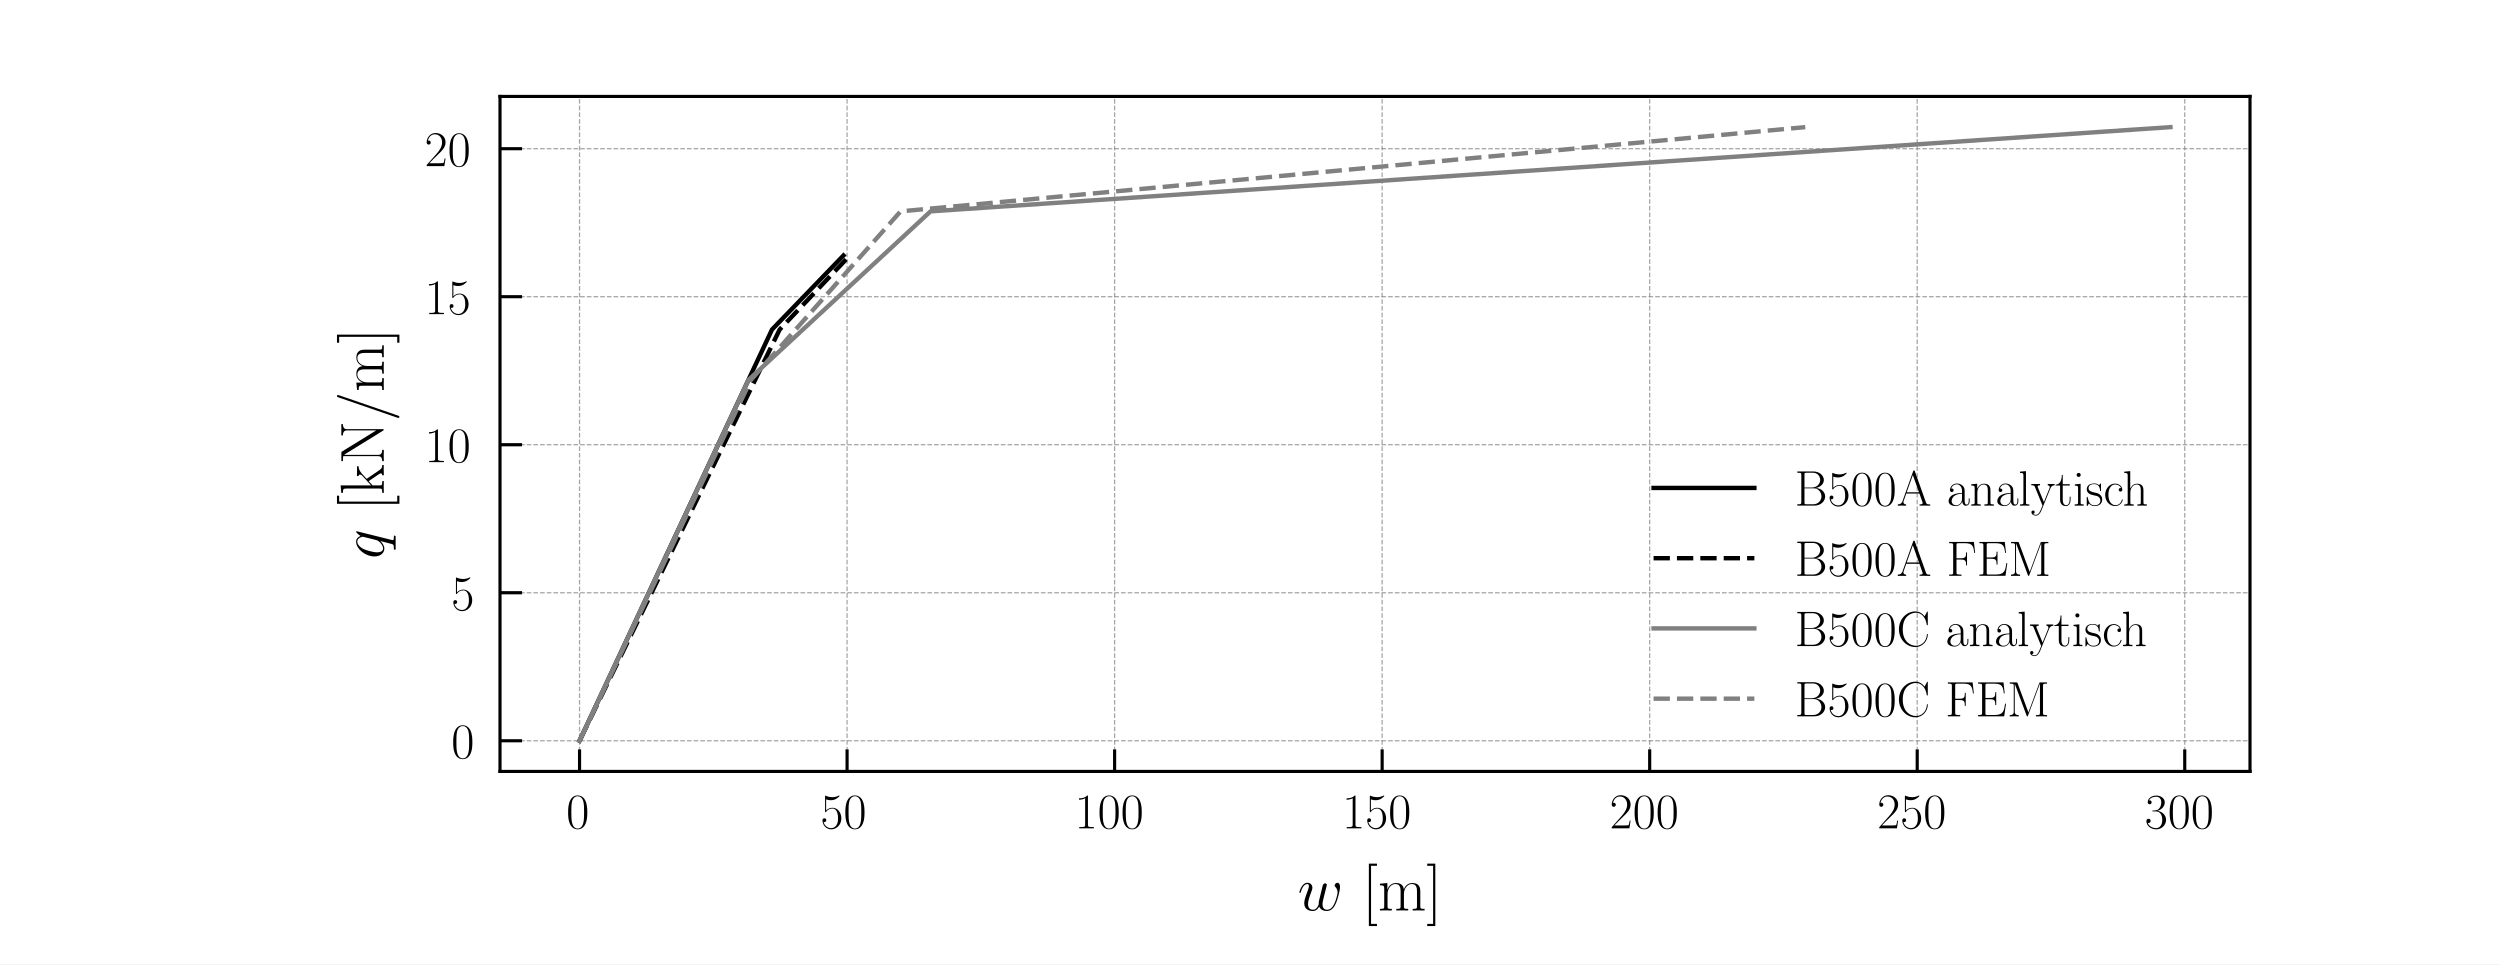
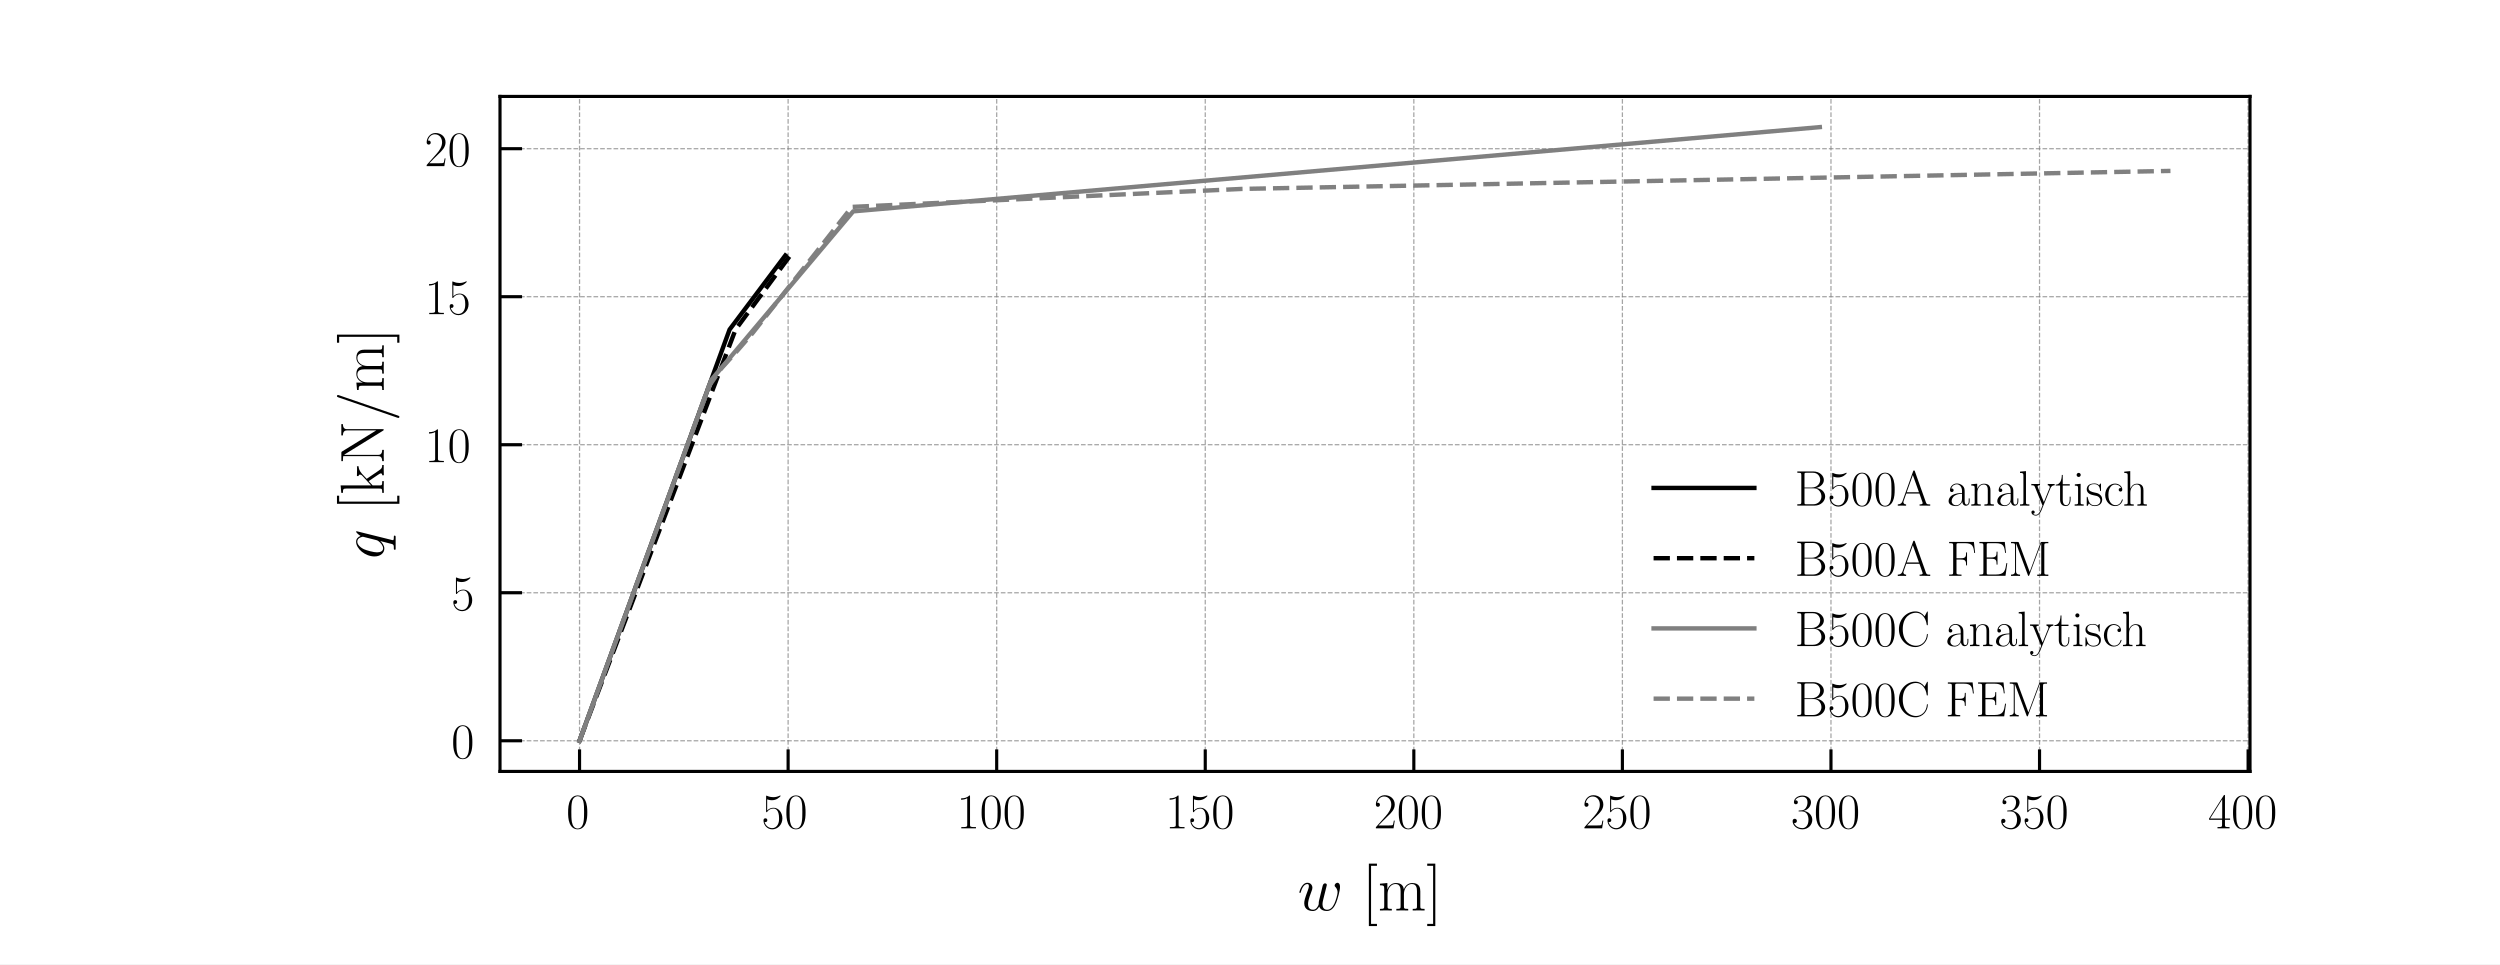
<svg xmlns="http://www.w3.org/2000/svg" xmlns:xlink="http://www.w3.org/1999/xlink" width="396.85pt" height="153.071pt" viewBox="0 0 396.85 153.071" version="1.1">
  <defs>
    <style type="text/css">*{stroke-linejoin: round; stroke-linecap: butt}</style>
  </defs>
  <g id="figure_1">
    <g id="patch_1">
      <path d="M 0 153.071  L 396.85 153.071  L 396.85 0  L 0 0  z " style="fill: #ffffff" />
    </g>
    <g id="axes_1">
      <g id="patch_2">
        <path d="M 79.37 122.457  L 357.165 122.457  L 357.165 15.307  L 79.37 15.307  z " style="fill: #ffffff" />
      </g>
      <g id="matplotlib.axis_1">
        <g id="xtick_1">
          <g id="line2d_1">
-             <path d="M 91.997 122.457  L 91.997 15.307  " clip-path="url(#pe59d3bf522)" style="fill: none; stroke-dasharray: 0.74,0.32; stroke-dashoffset: 0; stroke: #808080; stroke-opacity: 0.7; stroke-width: 0.2" />
+             <path d="M 91.997 122.457  L 91.997 15.307  " clip-path="url(#p64857d8dfa)" style="fill: none; stroke-dasharray: 0.74,0.32; stroke-dashoffset: 0; stroke: #808080; stroke-opacity: 0.7; stroke-width: 0.2" />
          </g>
          <g id="line2d_2">
            <defs>
-               <path id="m95ce562f2d" d="M 0 0  L 0 -3.5  " style="stroke: #000000; stroke-width: 0.5" />
-             </defs>
-             <g>
-               <use xlink:href="#m95ce562f2d" x="91.997" y="122.457" style="stroke: #000000; stroke-width: 0.5" />
+               <path id="mc73bf9d715" d="M 0 0  L 0 -3.5  " style="stroke: #000000; stroke-width: 0.5" />
+             </defs>
+             <g>
+               <use xlink:href="#mc73bf9d715" x="91.997" y="122.457" style="stroke: #000000; stroke-width: 0.5" />
            </g>
          </g>
          <g id="text_1">
            <g transform="translate(89.88004 131.4915) scale(0.08 -0.08)">
              <defs>
                <path id="CMR17-30" d="M 2688 2025  C 2688 2416 2682 3080 2413 3591  C 2176 4039 1798 4198 1466 4198  C 1158 4198 768 4058 525 3597  C 269 3118 243 2524 243 2025  C 243 1661 250 1106 448 619  C 723 -39 1216 -128 1466 -128  C 1760 -128 2208 -7 2470 600  C 2662 1042 2688 1559 2688 2025  z M 1466 -26  C 1056 -26 813 325 723 812  C 653 1188 653 1738 653 2096  C 653 2588 653 2997 736 3387  C 858 3929 1216 4096 1466 4096  C 1728 4096 2067 3923 2189 3400  C 2272 3036 2278 2607 2278 2096  C 2278 1680 2278 1169 2202 792  C 2067 95 1690 -26 1466 -26  z " transform="scale(0.015625)" />
              </defs>
              <use xlink:href="#CMR17-30" transform="scale(0.996264)" />
            </g>
          </g>
        </g>
        <g id="xtick_2">
          <g id="line2d_3">
-             <path d="M 134.465 122.457  L 134.465 15.307  " clip-path="url(#pe59d3bf522)" style="fill: none; stroke-dasharray: 0.74,0.32; stroke-dashoffset: 0; stroke: #808080; stroke-opacity: 0.7; stroke-width: 0.2" />
+             <path d="M 125.106 122.457  L 125.106 15.307  " clip-path="url(#p64857d8dfa)" style="fill: none; stroke-dasharray: 0.74,0.32; stroke-dashoffset: 0; stroke: #808080; stroke-opacity: 0.7; stroke-width: 0.2" />
          </g>
          <g id="line2d_4">
            <g>
-               <use xlink:href="#m95ce562f2d" x="134.465" y="122.457" style="stroke: #000000; stroke-width: 0.5" />
+               <use xlink:href="#mc73bf9d715" x="125.106" y="122.457" style="stroke: #000000; stroke-width: 0.5" />
            </g>
          </g>
          <g id="text_2">
-             <g transform="translate(130.2312 131.4915) scale(0.08 -0.08)">
+             <g transform="translate(120.8714 131.4915) scale(0.08 -0.08)">
              <defs>
                <path id="CMR17-35" d="M 730 3692  C 794 3666 1056 3584 1325 3584  C 1920 3584 2246 3911 2432 4100  C 2432 4157 2432 4192 2394 4192  C 2387 4192 2374 4192 2323 4163  C 2099 4058 1837 3973 1517 3973  C 1325 3973 1037 3999 723 4139  C 653 4171 640 4171 634 4171  C 602 4171 595 4164 595 4037  L 595 2203  C 595 2089 595 2057 659 2057  C 691 2057 704 2070 736 2114  C 941 2401 1222 2522 1542 2522  C 1766 2522 2246 2382 2246 1289  C 2246 1085 2246 715 2054 421  C 1894 159 1645 25 1370 25  C 947 25 518 320 403 814  C 429 807 480 795 506 795  C 589 795 749 840 749 1038  C 749 1210 627 1280 506 1280  C 358 1280 262 1190 262 1011  C 262 454 704 -128 1382 -128  C 2042 -128 2669 440 2669 1264  C 2669 2030 2170 2624 1549 2624  C 1222 2624 947 2503 730 2274  L 730 3692  z " transform="scale(0.015625)" />
              </defs>
              <use xlink:href="#CMR17-35" transform="scale(0.996264)" />
              <use xlink:href="#CMR17-30" transform="translate(45.69048 0) scale(0.996264)" />
            </g>
          </g>
        </g>
        <g id="xtick_3">
          <g id="line2d_5">
-             <path d="M 176.934 122.457  L 176.934 15.307  " clip-path="url(#pe59d3bf522)" style="fill: none; stroke-dasharray: 0.74,0.32; stroke-dashoffset: 0; stroke: #808080; stroke-opacity: 0.7; stroke-width: 0.2" />
+             <path d="M 158.214 122.457  L 158.214 15.307  " clip-path="url(#p64857d8dfa)" style="fill: none; stroke-dasharray: 0.74,0.32; stroke-dashoffset: 0; stroke: #808080; stroke-opacity: 0.7; stroke-width: 0.2" />
          </g>
          <g id="line2d_6">
            <g>
-               <use xlink:href="#m95ce562f2d" x="176.934" y="122.457" style="stroke: #000000; stroke-width: 0.5" />
+               <use xlink:href="#mc73bf9d715" x="158.214" y="122.457" style="stroke: #000000; stroke-width: 0.5" />
            </g>
          </g>
          <g id="text_3">
-             <g transform="translate(170.5823 131.4915) scale(0.08 -0.08)">
+             <g transform="translate(151.8627 131.4915) scale(0.08 -0.08)">
              <defs>
                <path id="CMR17-31" d="M 1702 4058  C 1702 4192 1696 4192 1606 4192  C 1357 3916 979 3827 621 3827  C 602 3827 570 3827 563 3808  C 557 3795 557 3782 557 3648  C 755 3648 1088 3686 1344 3839  L 1344 461  C 1344 236 1331 160 781 160  L 589 160  L 589 0  C 896 0 1216 0 1523 0  C 1830 0 2150 0 2458 0  L 2458 160  L 2266 160  C 1715 160 1702 230 1702 458  L 1702 4058  z " transform="scale(0.015625)" />
              </defs>
              <use xlink:href="#CMR17-31" transform="scale(0.996264)" />
              <use xlink:href="#CMR17-30" transform="translate(45.69048 0) scale(0.996264)" />
              <use xlink:href="#CMR17-30" transform="translate(91.38095 0) scale(0.996264)" />
            </g>
          </g>
        </g>
        <g id="xtick_4">
          <g id="line2d_7">
-             <path d="M 219.402 122.457  L 219.402 15.307  " clip-path="url(#pe59d3bf522)" style="fill: none; stroke-dasharray: 0.74,0.32; stroke-dashoffset: 0; stroke: #808080; stroke-opacity: 0.7; stroke-width: 0.2" />
+             <path d="M 191.322 122.457  L 191.322 15.307  " clip-path="url(#p64857d8dfa)" style="fill: none; stroke-dasharray: 0.74,0.32; stroke-dashoffset: 0; stroke: #808080; stroke-opacity: 0.7; stroke-width: 0.2" />
          </g>
          <g id="line2d_8">
            <g>
-               <use xlink:href="#m95ce562f2d" x="219.402" y="122.457" style="stroke: #000000; stroke-width: 0.5" />
+               <use xlink:href="#mc73bf9d715" x="191.322" y="122.457" style="stroke: #000000; stroke-width: 0.5" />
            </g>
          </g>
          <g id="text_4">
-             <g transform="translate(213.0505 131.4915) scale(0.08 -0.08)">
+             <g transform="translate(184.9711 131.4915) scale(0.08 -0.08)">
              <use xlink:href="#CMR17-31" transform="scale(0.996264)" />
              <use xlink:href="#CMR17-35" transform="translate(45.69048 0) scale(0.996264)" />
              <use xlink:href="#CMR17-30" transform="translate(91.38095 0) scale(0.996264)" />
            </g>
          </g>
        </g>
        <g id="xtick_5">
          <g id="line2d_9">
-             <path d="M 261.87 122.457  L 261.87 15.307  " clip-path="url(#pe59d3bf522)" style="fill: none; stroke-dasharray: 0.74,0.32; stroke-dashoffset: 0; stroke: #808080; stroke-opacity: 0.7; stroke-width: 0.2" />
+             <path d="M 224.431 122.457  L 224.431 15.307  " clip-path="url(#p64857d8dfa)" style="fill: none; stroke-dasharray: 0.74,0.32; stroke-dashoffset: 0; stroke: #808080; stroke-opacity: 0.7; stroke-width: 0.2" />
          </g>
          <g id="line2d_10">
            <g>
-               <use xlink:href="#m95ce562f2d" x="261.87" y="122.457" style="stroke: #000000; stroke-width: 0.5" />
+               <use xlink:href="#mc73bf9d715" x="224.431" y="122.457" style="stroke: #000000; stroke-width: 0.5" />
            </g>
          </g>
          <g id="text_5">
-             <g transform="translate(255.5187 131.4915) scale(0.08 -0.08)">
+             <g transform="translate(218.0796 131.4915) scale(0.08 -0.08)">
              <defs>
                <path id="CMR17-32" d="M 2669 989  L 2554 989  C 2490 536 2438 459 2413 420  C 2381 369 1920 369 1830 369  L 602 369  C 832 619 1280 1072 1824 1597  C 2214 1967 2669 2402 2669 3035  C 2669 3790 2067 4224 1395 4224  C 691 4224 262 3604 262 3030  C 262 2780 448 2748 525 2748  C 589 2748 781 2787 781 3010  C 781 3207 614 3264 525 3264  C 486 3264 448 3258 422 3245  C 544 3790 915 4058 1306 4058  C 1862 4058 2227 3617 2227 3035  C 2227 2479 1901 2000 1536 1584  L 262 146  L 262 0  L 2515 0  L 2669 989  z " transform="scale(0.015625)" />
              </defs>
              <use xlink:href="#CMR17-32" transform="scale(0.996264)" />
              <use xlink:href="#CMR17-30" transform="translate(45.69048 0) scale(0.996264)" />
              <use xlink:href="#CMR17-30" transform="translate(91.38095 0) scale(0.996264)" />
            </g>
          </g>
        </g>
        <g id="xtick_6">
          <g id="line2d_11">
-             <path d="M 304.338 122.457  L 304.338 15.307  " clip-path="url(#pe59d3bf522)" style="fill: none; stroke-dasharray: 0.74,0.32; stroke-dashoffset: 0; stroke: #808080; stroke-opacity: 0.7; stroke-width: 0.2" />
+             <path d="M 257.539 122.457  L 257.539 15.307  " clip-path="url(#p64857d8dfa)" style="fill: none; stroke-dasharray: 0.74,0.32; stroke-dashoffset: 0; stroke: #808080; stroke-opacity: 0.7; stroke-width: 0.2" />
          </g>
          <g id="line2d_12">
            <g>
-               <use xlink:href="#m95ce562f2d" x="304.338" y="122.457" style="stroke: #000000; stroke-width: 0.5" />
+               <use xlink:href="#mc73bf9d715" x="257.539" y="122.457" style="stroke: #000000; stroke-width: 0.5" />
            </g>
          </g>
          <g id="text_6">
-             <g transform="translate(297.9869 131.4915) scale(0.08 -0.08)">
+             <g transform="translate(251.188 131.4915) scale(0.08 -0.08)">
              <use xlink:href="#CMR17-32" transform="scale(0.996264)" />
              <use xlink:href="#CMR17-35" transform="translate(45.69048 0) scale(0.996264)" />
              <use xlink:href="#CMR17-30" transform="translate(91.38095 0) scale(0.996264)" />
            </g>
          </g>
        </g>
        <g id="xtick_7">
          <g id="line2d_13">
-             <path d="M 346.806 122.457  L 346.806 15.307  " clip-path="url(#pe59d3bf522)" style="fill: none; stroke-dasharray: 0.74,0.32; stroke-dashoffset: 0; stroke: #808080; stroke-opacity: 0.7; stroke-width: 0.2" />
+             <path d="M 290.648 122.457  L 290.648 15.307  " clip-path="url(#p64857d8dfa)" style="fill: none; stroke-dasharray: 0.74,0.32; stroke-dashoffset: 0; stroke: #808080; stroke-opacity: 0.7; stroke-width: 0.2" />
          </g>
          <g id="line2d_14">
            <g>
-               <use xlink:href="#m95ce562f2d" x="346.806" y="122.457" style="stroke: #000000; stroke-width: 0.5" />
+               <use xlink:href="#mc73bf9d715" x="290.648" y="122.457" style="stroke: #000000; stroke-width: 0.5" />
            </g>
          </g>
          <g id="text_7">
-             <g transform="translate(340.4551 131.4915) scale(0.08 -0.08)">
+             <g transform="translate(284.2964 131.4915) scale(0.08 -0.08)">
              <defs>
                <path id="CMR17-33" d="M 1414 2157  C 1984 2157 2234 1662 2234 1090  C 2234 320 1824 25 1453 25  C 1114 25 563 194 390 693  C 422 680 454 680 486 680  C 640 680 755 782 755 948  C 755 1133 614 1216 486 1216  C 378 1216 211 1165 211 926  C 211 335 787 -128 1466 -128  C 2176 -128 2720 430 2720 1085  C 2720 1707 2208 2157 1600 2227  C 2086 2328 2554 2756 2554 3329  C 2554 3820 2048 4179 1472 4179  C 890 4179 378 3829 378 3329  C 378 3110 544 3072 627 3072  C 762 3072 877 3155 877 3321  C 877 3486 762 3569 627 3569  C 602 3569 570 3569 544 3557  C 730 3959 1235 4032 1459 4032  C 1683 4032 2106 3925 2106 3320  C 2106 3143 2080 2828 1862 2550  C 1670 2304 1453 2304 1242 2284  C 1210 2284 1062 2269 1037 2269  C 992 2263 966 2257 966 2208  C 966 2163 973 2157 1101 2157  L 1414 2157  z " transform="scale(0.015625)" />
              </defs>
              <use xlink:href="#CMR17-33" transform="scale(0.996264)" />
              <use xlink:href="#CMR17-30" transform="translate(45.69048 0) scale(0.996264)" />
              <use xlink:href="#CMR17-30" transform="translate(91.38095 0) scale(0.996264)" />
            </g>
          </g>
        </g>
-         <g id="text_8">
+         <g id="xtick_8">
+           <g id="line2d_15">
+             <path d="M 323.756 122.457  L 323.756 15.307  " clip-path="url(#p64857d8dfa)" style="fill: none; stroke-dasharray: 0.74,0.32; stroke-dashoffset: 0; stroke: #808080; stroke-opacity: 0.7; stroke-width: 0.2" />
+           </g>
+           <g id="line2d_16">
+             <g>
+               <use xlink:href="#mc73bf9d715" x="323.756" y="122.457" style="stroke: #000000; stroke-width: 0.5" />
+             </g>
+           </g>
+           <g id="text_8">
+             <g transform="translate(317.4049 131.4915) scale(0.08 -0.08)">
+               <use xlink:href="#CMR17-33" transform="scale(0.996264)" />
+               <use xlink:href="#CMR17-35" transform="translate(45.69048 0) scale(0.996264)" />
+               <use xlink:href="#CMR17-30" transform="translate(91.38095 0) scale(0.996264)" />
+             </g>
+           </g>
+         </g>
+         <g id="xtick_9">
+           <g id="line2d_17">
+             <path d="M 356.865 122.457  L 356.865 15.307  " clip-path="url(#p64857d8dfa)" style="fill: none; stroke-dasharray: 0.74,0.32; stroke-dashoffset: 0; stroke: #808080; stroke-opacity: 0.7; stroke-width: 0.2" />
+           </g>
+           <g id="line2d_18">
+             <g>
+               <use xlink:href="#mc73bf9d715" x="356.865" y="122.457" style="stroke: #000000; stroke-width: 0.5" />
+             </g>
+           </g>
+           <g id="text_9">
+             <g transform="translate(350.5133 131.4915) scale(0.08 -0.08)">
+               <defs>
+                 <path id="CMR17-34" d="M 2150 4122  C 2150 4256 2144 4256 2029 4256  L 128 1254  L 128 1088  L 1779 1088  L 1779 457  C 1779 224 1766 160 1318 160  L 1197 160  L 1197 0  C 1402 0 1747 0 1965 0  C 2182 0 2528 0 2733 0  L 2733 160  L 2611 160  C 2163 160 2150 224 2150 457  L 2150 1088  L 2803 1088  L 2803 1254  L 2150 1254  L 2150 4122  z M 1798 3703  L 1798 1254  L 256 1254  L 1798 3703  z " transform="scale(0.015625)" />
+               </defs>
+               <use xlink:href="#CMR17-34" transform="scale(0.996264)" />
+               <use xlink:href="#CMR17-30" transform="translate(45.69048 0) scale(0.996264)" />
+               <use xlink:href="#CMR17-30" transform="translate(91.38095 0) scale(0.996264)" />
+             </g>
+           </g>
+         </g>
+         <g id="text_10">
          <g transform="translate(205.9885 144.5132) scale(0.1 -0.1)">
            <defs>
              <path id="CMMI12-77" d="M 2202 390  C 2342 6 2739 -64 2982 -64  C 3469 -64 3757 358 3936 798  C 4083 1169 4320 2012 4320 2389  C 4320 2778 4122 2816 4064 2816  C 3910 2816 3770 2663 3770 2535  C 3770 2459 3814 2414 3846 2389  C 3904 2331 4070 2159 4070 1827  C 4070 1609 3891 1009 3757 709  C 3578 319 3341 64 3008 64  C 2650 64 2534 332 2534 626  C 2534 811 2592 1035 2618 1143  L 2886 2216  C 2918 2344 2976 2567 2976 2593  C 2976 2689 2899 2753 2803 2753  C 2618 2753 2573 2593 2534 2440  C 2470 2191 2202 1111 2176 971  C 2150 862 2150 792 2150 651  C 2150 498 1946 255 1939 243  C 1869 172 1766 64 1568 64  C 1062 64 1062 543 1062 651  C 1062 856 1107 1137 1395 1897  C 1472 2095 1504 2178 1504 2305  C 1504 2574 1312 2816 998 2816  C 410 2816 173 1890 173 1839  C 173 1814 198 1782 243 1782  C 301 1782 307 1807 333 1896  C 493 2454 742 2682 979 2682  C 1043 2682 1146 2682 1146 2478  C 1146 2446 1146 2312 1037 2031  C 736 1233 672 971 672 728  C 672 57 1222 -64 1549 -64  C 1658 -64 1946 -64 2202 390  z " transform="scale(0.015625)" />
              <path id="CMR17-5b" d="M 1504 -1600  L 1504 -1377  L 902 -1377  L 902 4544  L 1504 4544  L 1504 4767  L 678 4767  L 678 -1600  L 1504 -1600  z " transform="scale(0.015625)" />
              <path id="CMR17-6d" d="M 4326 1933  C 4326 2252 4269 2790 3507 2790  C 3072 2790 2771 2496 2656 2151  L 2650 2151  C 2573 2676 2195 2790 1837 2790  C 1331 2790 1069 2400 973 2144  L 966 2144  L 966 2790  L 211 2720  L 211 2554  C 589 2554 646 2515 646 2208  L 646 428  C 646 184 621 153 211 153  L 211 -13  C 365 0 646 0 813 0  C 979 0 1267 0 1421 -13  L 1421 153  C 1011 153 986 178 986 428  L 986 1658  C 986 2247 1344 2688 1792 2688  C 2266 2688 2317 2266 2317 1958  L 2317 428  C 2317 184 2291 153 1882 153  L 1882 -13  C 2035 0 2317 0 2483 0  C 2650 0 2938 0 3091 -13  L 3091 153  C 2682 153 2656 178 2656 428  L 2656 1658  C 2656 2247 3014 2688 3462 2688  C 3936 2688 3987 2266 3987 1958  L 3987 428  C 3987 184 3962 153 3552 153  L 3552 -13  C 3706 0 3987 0 4154 0  C 4320 0 4608 0 4762 -13  L 4762 153  C 4352 153 4326 178 4326 428  L 4326 1933  z " transform="scale(0.015625)" />
              <path id="CMR17-5d" d="M 915 4767  L 90 4767  L 90 4544  L 691 4544  L 691 -1377  L 90 -1377  L 90 -1600  L 915 -1600  L 915 4767  z " transform="scale(0.015625)" />
            </defs>
            <use xlink:href="#CMMI12-77" transform="scale(0.996264)" />
            <use xlink:href="#CMR17-5b" transform="translate(102.4889 0) scale(0.996264)" />
            <use xlink:href="#CMR17-6d" transform="translate(127.3599 0) scale(0.996264)" />
            <use xlink:href="#CMR17-5d" transform="translate(204.2795 0) scale(0.996264)" />
          </g>
        </g>
      </g>
      <g id="matplotlib.axis_2">
        <g id="ytick_1">
-           <g id="line2d_15">
-             <path d="M 79.37 117.586  L 357.165 117.586  " clip-path="url(#pe59d3bf522)" style="fill: none; stroke-dasharray: 0.74,0.32; stroke-dashoffset: 0; stroke: #808080; stroke-opacity: 0.7; stroke-width: 0.2" />
-           </g>
-           <g id="line2d_16">
-             <defs>
-               <path id="m8de0e3c03b" d="M 0 0  L 3.5 0  " style="stroke: #000000; stroke-width: 0.5" />
-             </defs>
-             <g>
-               <use xlink:href="#m8de0e3c03b" x="79.37" y="117.586" style="stroke: #000000; stroke-width: 0.5" />
-             </g>
-           </g>
-           <g id="text_9">
+           <g id="line2d_19">
+             <path d="M 79.37 117.586  L 357.165 117.586  " clip-path="url(#p64857d8dfa)" style="fill: none; stroke-dasharray: 0.74,0.32; stroke-dashoffset: 0; stroke: #808080; stroke-opacity: 0.7; stroke-width: 0.2" />
+           </g>
+           <g id="line2d_20">
+             <defs>
+               <path id="m88c03eec34" d="M 0 0  L 3.5 0  " style="stroke: #000000; stroke-width: 0.5" />
+             </defs>
+             <g>
+               <use xlink:href="#m88c03eec34" x="79.37" y="117.586" style="stroke: #000000; stroke-width: 0.5" />
+             </g>
+           </g>
+           <g id="text_11">
            <g transform="translate(71.6359 120.3537) scale(0.08 -0.08)">
              <use xlink:href="#CMR17-30" transform="scale(0.996264)" />
            </g>
          </g>
        </g>
        <g id="ytick_2">
-           <g id="line2d_17">
-             <path d="M 79.37 94.091  L 357.165 94.091  " clip-path="url(#pe59d3bf522)" style="fill: none; stroke-dasharray: 0.74,0.32; stroke-dashoffset: 0; stroke: #808080; stroke-opacity: 0.7; stroke-width: 0.2" />
-           </g>
-           <g id="line2d_18">
-             <g>
-               <use xlink:href="#m8de0e3c03b" x="79.37" y="94.091" style="stroke: #000000; stroke-width: 0.5" />
-             </g>
-           </g>
-           <g id="text_10">
+           <g id="line2d_21">
+             <path d="M 79.37 94.091  L 357.165 94.091  " clip-path="url(#p64857d8dfa)" style="fill: none; stroke-dasharray: 0.74,0.32; stroke-dashoffset: 0; stroke: #808080; stroke-opacity: 0.7; stroke-width: 0.2" />
+           </g>
+           <g id="line2d_22">
+             <g>
+               <use xlink:href="#m88c03eec34" x="79.37" y="94.091" style="stroke: #000000; stroke-width: 0.5" />
+             </g>
+           </g>
+           <g id="text_12">
            <g transform="translate(71.6359 96.85856) scale(0.08 -0.08)">
              <use xlink:href="#CMR17-35" transform="scale(0.996264)" />
            </g>
          </g>
        </g>
        <g id="ytick_3">
-           <g id="line2d_19">
-             <path d="M 79.37 70.596  L 357.165 70.596  " clip-path="url(#pe59d3bf522)" style="fill: none; stroke-dasharray: 0.74,0.32; stroke-dashoffset: 0; stroke: #808080; stroke-opacity: 0.7; stroke-width: 0.2" />
-           </g>
-           <g id="line2d_20">
-             <g>
-               <use xlink:href="#m8de0e3c03b" x="79.37" y="70.596" style="stroke: #000000; stroke-width: 0.5" />
-             </g>
-           </g>
-           <g id="text_11">
+           <g id="line2d_23">
+             <path d="M 79.37 70.596  L 357.165 70.596  " clip-path="url(#p64857d8dfa)" style="fill: none; stroke-dasharray: 0.74,0.32; stroke-dashoffset: 0; stroke: #808080; stroke-opacity: 0.7; stroke-width: 0.2" />
+           </g>
+           <g id="line2d_24">
+             <g>
+               <use xlink:href="#m88c03eec34" x="79.37" y="70.596" style="stroke: #000000; stroke-width: 0.5" />
+             </g>
+           </g>
+           <g id="text_13">
            <g transform="translate(67.40171 73.36347) scale(0.08 -0.08)">
              <use xlink:href="#CMR17-31" transform="scale(0.996264)" />
              <use xlink:href="#CMR17-30" transform="translate(45.69048 0) scale(0.996264)" />
            </g>
          </g>
        </g>
        <g id="ytick_4">
-           <g id="line2d_21">
-             <path d="M 79.37 47.101  L 357.165 47.101  " clip-path="url(#pe59d3bf522)" style="fill: none; stroke-dasharray: 0.74,0.32; stroke-dashoffset: 0; stroke: #808080; stroke-opacity: 0.7; stroke-width: 0.2" />
-           </g>
-           <g id="line2d_22">
-             <g>
-               <use xlink:href="#m8de0e3c03b" x="79.37" y="47.101" style="stroke: #000000; stroke-width: 0.5" />
-             </g>
-           </g>
-           <g id="text_12">
+           <g id="line2d_25">
+             <path d="M 79.37 47.101  L 357.165 47.101  " clip-path="url(#p64857d8dfa)" style="fill: none; stroke-dasharray: 0.74,0.32; stroke-dashoffset: 0; stroke: #808080; stroke-opacity: 0.7; stroke-width: 0.2" />
+           </g>
+           <g id="line2d_26">
+             <g>
+               <use xlink:href="#m88c03eec34" x="79.37" y="47.101" style="stroke: #000000; stroke-width: 0.5" />
+             </g>
+           </g>
+           <g id="text_14">
            <g transform="translate(67.40171 49.86837) scale(0.08 -0.08)">
              <use xlink:href="#CMR17-31" transform="scale(0.996264)" />
              <use xlink:href="#CMR17-35" transform="translate(45.69048 0) scale(0.996264)" />
            </g>
          </g>
        </g>
        <g id="ytick_5">
-           <g id="line2d_23">
-             <path d="M 79.37 23.606  L 357.165 23.606  " clip-path="url(#pe59d3bf522)" style="fill: none; stroke-dasharray: 0.74,0.32; stroke-dashoffset: 0; stroke: #808080; stroke-opacity: 0.7; stroke-width: 0.2" />
-           </g>
-           <g id="line2d_24">
-             <g>
-               <use xlink:href="#m8de0e3c03b" x="79.37" y="23.606" style="stroke: #000000; stroke-width: 0.5" />
-             </g>
-           </g>
-           <g id="text_13">
+           <g id="line2d_27">
+             <path d="M 79.37 23.606  L 357.165 23.606  " clip-path="url(#p64857d8dfa)" style="fill: none; stroke-dasharray: 0.74,0.32; stroke-dashoffset: 0; stroke: #808080; stroke-opacity: 0.7; stroke-width: 0.2" />
+           </g>
+           <g id="line2d_28">
+             <g>
+               <use xlink:href="#m88c03eec34" x="79.37" y="23.606" style="stroke: #000000; stroke-width: 0.5" />
+             </g>
+           </g>
+           <g id="text_15">
            <g transform="translate(67.40171 26.37328) scale(0.08 -0.08)">
              <use xlink:href="#CMR17-32" transform="scale(0.996264)" />
              <use xlink:href="#CMR17-30" transform="translate(45.69048 0) scale(0.996264)" />
            </g>
          </g>
        </g>
-         <g id="text_14">
+         <g id="text_16">
          <g transform="translate(60.91105 88.719) rotate(-90) scale(0.1 -0.1)">
            <defs>
              <path id="CMMI12-71" d="M 2822 2759  C 2822 2790 2797 2816 2765 2816  C 2714 2816 2464 2585 2342 2362  C 2227 2646 2029 2816 1754 2816  C 1030 2816 250 1884 250 939  C 250 307 621 -64 1056 -64  C 1395 -64 1677 193 1811 339  L 1818 333  L 1574 -615  L 1517 -842  C 1459 -1031 1363 -1031 1062 -1031  C 992 -1031 928 -1031 928 -1152  C 928 -1197 966 -1216 1011 -1216  C 1101 -1216 1216 -1216 1306 -1216  L 1958 -1216  C 2054 -1216 2163 -1216 2259 -1216  C 2298 -1216 2374 -1216 2374 -1095  C 2374 -1031 2323 -1031 2227 -1031  C 1926 -1031 1907 -986 1907 -935  C 1907 -904 1914 -898 1933 -815  L 2822 2759  z M 1920 762  C 1888 652 1888 640 1798 518  C 1658 339 1376 64 1075 64  C 813 64 666 301 666 678  C 666 1030 864 1747 986 2016  C 1203 2464 1504 2695 1754 2695  C 2176 2695 2259 2170 2259 2119  C 2259 2113 2240 2028 2234 2016  L 1920 762  z " transform="scale(0.015625)" />
              <path id="CMR17-6b" d="M 1670 1673  C 1664 1686 1632 1724 1632 1743  C 1632 1756 2086 2171 2144 2222  C 2509 2528 2739 2560 2906 2560  L 2906 2733  C 2867 2733 2854 2733 2848 2720  L 2534 2720  C 2355 2720 2080 2720 1907 2733  L 1907 2566  C 1997 2559 2061 2508 2061 2419  C 2061 2291 1933 2170 1926 2170  L 960 1289  L 960 4396  L 198 4326  L 198 4160  C 576 4160 634 4122 634 3817  L 634 426  C 634 184 608 153 198 153  L 198 -13  C 352 0 634 0 794 0  C 954 0 1235 0 1389 -13  L 1389 153  C 979 153 954 178 954 428  L 954 1130  L 1395 1532  L 2042 574  C 2118 459 2182 369 2182 286  C 2182 172 2067 153 1990 153  L 1990 -13  C 2144 0 2419 0 2579 0  C 2694 0 2931 0 3040 0  L 3040 153  C 2739 153 2669 210 2477 491  L 1670 1673  z " transform="scale(0.015625)" />
              <path id="CMR17-4e" d="M 1312 4250  C 1267 4320 1261 4320 1139 4320  L 326 4320  L 326 4160  L 448 4160  C 704 4160 819 4129 838 4122  L 838 610  C 838 451 838 153 326 153  L 326 -13  C 474 0 742 0 902 0  C 1062 0 1331 0 1478 -13  L 1478 153  C 966 153 966 451 966 610  L 966 4033  C 1011 3995 1011 3982 1056 3919  L 3430 76  C 3475 0 3494 0 3526 0  C 3590 0 3590 19 3590 139  L 3590 3705  C 3590 3863 3590 4160 4102 4160  L 4102 4326  C 3955 4320 3686 4320 3526 4320  C 3366 4320 3098 4320 2950 4326  L 2950 4160  C 3462 4160 3462 3862 3462 3703  L 3462 763  L 1312 4250  z " transform="scale(0.015625)" />
              <path id="CMR17-2f" d="M 2605 4545  C 2637 4627 2637 4640 2637 4653  C 2637 4729 2579 4768 2528 4768  C 2451 4768 2426 4717 2400 4640  L 326 -1377  C 294 -1460 294 -1473 294 -1486  C 294 -1562 352 -1600 403 -1600  C 480 -1600 506 -1549 531 -1473  L 2605 4545  z " transform="scale(0.015625)" />
            </defs>
            <use xlink:href="#CMMI12-71" transform="scale(0.996264)" />
            <use xlink:href="#CMR17-5b" transform="translate(76.90229 0) scale(0.996264)" />
            <use xlink:href="#CMR17-6b" transform="translate(101.7733 0) scale(0.996264)" />
            <use xlink:href="#CMR17-4e" transform="translate(150.0663 0) scale(0.996264)" />
            <use xlink:href="#CMR17-2f" transform="translate(219.1387 0) scale(0.996264)" />
            <use xlink:href="#CMR17-6d" transform="translate(264.8292 0) scale(0.996264)" />
            <use xlink:href="#CMR17-5d" transform="translate(341.7488 0) scale(0.996264)" />
          </g>
        </g>
      </g>
-       <g id="line2d_25">
-         <path d="M 91.997 117.586  L 122.549 52.311  L 133.893 40.555  " clip-path="url(#pe59d3bf522)" style="fill: none; stroke: #000000; stroke-width: 0.7; stroke-linecap: square" />
-       </g>
-       <g id="line2d_26">
-         <path d="M 91.997 117.586  L 123.763 52.311  L 134.89 40.555  " clip-path="url(#pe59d3bf522)" style="fill: none; stroke-dasharray: 2.59,1.12; stroke-dashoffset: 0; stroke: #000000; stroke-width: 0.7" />
-       </g>
-       <g id="line2d_27">
-         <path d="M 91.997 117.586  L 118.797 60.327  L 147.716 33.551  L 344.538 20.178  " clip-path="url(#pe59d3bf522)" style="fill: none; stroke: #808080; stroke-width: 0.7; stroke-linecap: square" />
-       </g>
-       <g id="line2d_28">
-         <path d="M 91.997 117.586  L 119.177 60.327  L 142.959 33.551  L 286.569 20.178  " clip-path="url(#pe59d3bf522)" style="fill: none; stroke-dasharray: 2.59,1.12; stroke-dashoffset: 0; stroke: #808080; stroke-width: 0.7" />
+       <g id="line2d_29">
+         <path d="M 91.997 117.586  L 115.815 52.311  L 124.659 40.555  " clip-path="url(#p64857d8dfa)" style="fill: none; stroke: #000000; stroke-width: 0.7; stroke-linecap: square" />
+       </g>
+       <g id="line2d_30">
+         <path d="M 91.997 117.586  L 116.762 52.311  L 125.437 40.555  " clip-path="url(#p64857d8dfa)" style="fill: none; stroke-dasharray: 2.59,1.12; stroke-dashoffset: 0; stroke: #000000; stroke-width: 0.7" />
+       </g>
+       <g id="line2d_31">
+         <path d="M 91.997 117.586  L 112.89 60.327  L 135.436 33.551  L 288.879 20.178  " clip-path="url(#p64857d8dfa)" style="fill: none; stroke: #808080; stroke-width: 0.7; stroke-linecap: square" />
+       </g>
+       <g id="line2d_32">
+         <path d="M 91.997 117.586  L 105.184 81.404  L 106.224 78.547  L 107.265 75.691  L 108.307 72.834  L 109.348 69.977  L 110.389 67.122  L 111.43 64.265  L 112.471 61.408  L 114.433 58.552  L 117.017 55.695  L 119.49 52.839  L 121.739 49.982  L 123.988 47.125  L 126.238 44.269  L 128.487 41.412  L 130.737 38.557  L 132.987 35.7  L 135.236 32.843  L 197.201 29.987  L 344.538 27.13  " clip-path="url(#p64857d8dfa)" style="fill: none; stroke-dasharray: 2.59,1.12; stroke-dashoffset: 0; stroke: #808080; stroke-width: 0.7" />
      </g>
      <g id="patch_3">
        <path d="M 79.37 122.457  L 79.37 15.307  " style="fill: none; stroke: #000000; stroke-width: 0.5; stroke-linejoin: miter; stroke-linecap: square" />
      </g>
      <g id="patch_4">
        <path d="M 357.165 122.457  L 357.165 15.307  " style="fill: none; stroke: #000000; stroke-width: 0.5; stroke-linejoin: miter; stroke-linecap: square" />
      </g>
      <g id="patch_5">
        <path d="M 79.37 122.457  L 357.165 122.457  " style="fill: none; stroke: #000000; stroke-width: 0.5; stroke-linejoin: miter; stroke-linecap: square" />
      </g>
      <g id="patch_6">
        <path d="M 79.37 15.307  L 357.165 15.307  " style="fill: none; stroke: #000000; stroke-width: 0.5; stroke-linejoin: miter; stroke-linecap: square" />
      </g>
      <g id="legend_1">
-         <g id="line2d_29">
+         <g id="line2d_33">
          <path d="M 262.489 77.458  L 270.489 77.458  L 278.489 77.458  " style="fill: none; stroke: #000000; stroke-width: 0.7; stroke-linecap: square" />
        </g>
-         <g id="text_15">
+         <g id="text_17">
          <g transform="translate(284.889 80.25771) scale(0.08 -0.08)">
            <defs>
              <path id="CMR17-42" d="M 333 4352  L 333 4186  C 774 4186 845 4186 845 3900  L 845 452  C 845 166 774 166 333 166  L 333 0  L 2534 0  C 3354 0 3885 583 3885 1164  C 3885 1741 3360 2233 2675 2233  C 3290 2356 3718 2771 3718 3264  C 3718 3802 3194 4352 2368 4352  L 333 4352  z M 1248 2304  L 1248 3937  C 1248 4155 1261 4186 1517 4186  L 2336 4186  C 2970 4186 3251 3674 3251 3277  C 3251 2791 2861 2304 2170 2304  L 1248 2304  z M 1517 166  C 1261 166 1248 197 1248 413  L 1248 2202  L 2432 2202  C 3091 2202 3411 1625 3411 1162  C 3411 699 3046 166 2349 166  L 1517 166  z " transform="scale(0.015625)" />
              <path id="CMR17-41" d="M 2323 4378  C 2291 4461 2278 4480 2214 4480  C 2150 4480 2138 4461 2106 4378  L 749 566  C 627 223 371 153 147 153  L 147 -13  C 262 0 518 0 640 0  C 800 0 1056 0 1210 -13  L 1210 153  C 909 153 864 361 864 439  C 864 497 877 530 890 569  L 1229 1536  L 2906 1536  L 3290 442  C 3322 365 3322 352 3322 327  C 3322 153 3046 153 2925 153  L 2925 0  C 3110 0 3443 0 3642 0  C 3808 0 4128 0 4282 -13  L 4282 153  C 3942 153 3827 153 3744 387  L 2323 4378  z M 2067 3893  L 2848 1702  L 1286 1702  L 2067 3893  z " transform="scale(0.015625)" />
              <path id="CMR17-61" d="M 2304 1653  C 2304 2072 2304 2294 2035 2543  C 1798 2752 1523 2816 1306 2816  C 800 2816 435 2407 435 1971  C 435 1728 627 1728 666 1728  C 749 1728 896 1778 896 1954  C 896 2112 774 2181 666 2181  C 640 2181 608 2174 589 2168  C 723 2592 1069 2714 1293 2714  C 1613 2714 1965 2429 1965 1885  L 1965 1600  C 1587 1600 1133 1549 774 1357  C 371 1133 256 813 256 570  C 256 77 832 -64 1171 -64  C 1523 -64 1850 139 1990 511  C 2003 233 2182 -18 2464 -18  C 2598 -18 2938 70 2938 567  L 2938 920  L 2822 920  L 2822 562  C 2822 178 2650 128 2566 128  C 2304 128 2304 458 2304 738  L 2304 1653  z M 1965 870  C 1965 317 1568 38 1216 38  C 896 38 646 275 646 570  C 646 761 730 1100 1101 1305  C 1408 1478 1760 1504 1965 1504  L 1965 870  z " transform="scale(0.015625)" />
              <path id="CMR17-6e" d="M 2656 1933  C 2656 2259 2592 2790 1837 2790  C 1331 2790 1069 2400 973 2144  L 966 2144  L 966 2790  L 211 2720  L 211 2554  C 589 2554 646 2515 646 2208  L 646 428  C 646 184 621 153 211 153  L 211 -13  C 365 0 646 0 813 0  C 979 0 1267 0 1421 -13  L 1421 153  C 1011 153 986 178 986 428  L 986 1658  C 986 2247 1344 2688 1792 2688  C 2266 2688 2317 2266 2317 1958  L 2317 428  C 2317 184 2291 153 1882 153  L 1882 -13  C 2035 0 2317 0 2483 0  C 2650 0 2938 0 3091 -13  L 3091 153  C 2682 153 2656 178 2656 428  L 2656 1933  z " transform="scale(0.015625)" />
              <path id="CMR17-6c" d="M 979 4396  L 218 4326  L 218 4160  C 595 4160 653 4122 653 3817  L 653 426  C 653 184 627 153 218 153  L 218 -13  C 371 0 653 0 813 0  C 979 0 1261 0 1414 -13  L 1414 153  C 1005 153 979 178 979 426  L 979 4396  z " transform="scale(0.015625)" />
              <path id="CMR17-79" d="M 2496 2197  C 2656 2586 2944 2586 3034 2586  L 3034 2752  C 2912 2752 2752 2752 2630 2752  C 2496 2752 2285 2752 2157 2758  L 2157 2592  C 2400 2573 2406 2394 2406 2343  C 2406 2280 2394 2248 2362 2171  L 1664 449  L 902 2306  C 870 2382 870 2426 870 2433  C 870 2573 1018 2586 1171 2586  L 1171 2758  C 1018 2752 742 2752 582 2752  C 410 2752 205 2752 64 2758  L 64 2586  C 410 2586 448 2554 531 2350  L 1485 15  C 1197 -738 1030 -1178 627 -1178  C 557 -1178 397 -1159 282 -1044  C 429 -1031 493 -942 493 -833  C 493 -725 416 -629 288 -629  C 147 -629 77 -725 77 -840  C 77 -1095 339 -1280 627 -1280  C 998 -1280 1229 -922 1357 -604  L 2496 2197  z " transform="scale(0.015625)" />
              <path id="CMR17-74" d="M 966 2560  L 1862 2560  L 1862 2725  L 966 2725  L 966 3904  L 851 3904  C 838 3245 614 2668 70 2668  L 70 2560  L 627 2560  L 627 771  C 627 650 627 -64 1370 -64  C 1747 -64 1965 306 1965 777  L 1965 1140  L 1850 1140  L 1850 783  C 1850 344 1677 51 1408 51  C 1222 51 966 178 966 758  L 966 2560  z " transform="scale(0.015625)" />
              <path id="CMR17-69" d="M 992 3909  C 992 4049 877 4170 730 4170  C 589 4170 467 4056 467 3909  C 467 3769 582 3648 730 3648  C 870 3648 992 3763 992 3909  z M 243 2706  L 243 2541  C 602 2541 653 2502 653 2197  L 653 427  C 653 184 627 153 218 153  L 218 -13  C 371 0 646 0 806 0  C 960 0 1222 0 1370 -13  L 1370 153  C 992 153 979 191 979 420  L 979 2776  L 243 2706  z " transform="scale(0.015625)" />
              <path id="CMR17-73" d="M 1978 2697  C 1978 2813 1971 2819 1933 2819  C 1907 2819 1901 2813 1824 2717  C 1805 2691 1747 2626 1728 2601  C 1523 2819 1235 2819 1126 2819  C 416 2819 160 2447 160 2076  C 160 1498 813 1365 998 1325  C 1402 1243 1542 1217 1677 1101  C 1760 1025 1901 884 1901 654  C 1901 384 1747 38 1158 38  C 602 38 403 460 288 1021  C 269 1110 269 1117 218 1117  C 166 1117 160 1110 160 983  L 160 63  C 160 -51 166 -58 205 -58  C 237 -58 243 -51 275 0  C 314 57 410 211 448 276  C 576 103 800 -64 1158 -64  C 1792 -64 2131 283 2131 784  C 2131 1112 1958 1285 1875 1362  C 1683 1561 1459 1606 1190 1657  C 838 1735 390 1825 390 2217  C 390 2383 480 2737 1126 2737  C 1811 2737 1850 2094 1862 1888  C 1869 1856 1901 1849 1920 1849  C 1978 1849 1978 1869 1978 1978  L 1978 2697  z " transform="scale(0.015625)" />
              <path id="CMR17-63" d="M 2234 2240  C 2112 2240 1933 2240 1933 2017  C 1933 1838 2080 1787 2163 1787  C 2208 1787 2394 1807 2394 2024  C 2394 2467 1958 2803 1466 2803  C 787 2803 211 2178 211 1363  C 211 516 813 -64 1466 -64  C 2259 -64 2458 677 2458 748  C 2458 774 2451 793 2406 793  C 2362 793 2355 787 2330 703  C 2163 180 1798 51 1523 51  C 1114 51 621 427 621 1369  C 621 2338 1094 2688 1472 2688  C 1722 2688 2093 2573 2234 2240  z " transform="scale(0.015625)" />
              <path id="CMR17-68" d="M 2656 1933  C 2656 2259 2592 2790 1837 2790  C 1312 2790 1056 2368 979 2157  L 973 2157  L 973 4396  L 211 4326  L 211 4160  C 589 4160 646 4122 646 3817  L 646 426  C 646 184 621 153 211 153  L 211 -13  C 365 0 646 0 813 0  C 979 0 1267 0 1421 -13  L 1421 153  C 1011 153 986 178 986 428  L 986 1658  C 986 2247 1344 2688 1792 2688  C 2266 2688 2317 2266 2317 1958  L 2317 428  C 2317 184 2291 153 1882 153  L 1882 -13  C 2035 0 2317 0 2483 0  C 2650 0 2938 0 3091 -13  L 3091 153  C 2682 153 2656 178 2656 428  L 2656 1933  z " transform="scale(0.015625)" />
            </defs>
            <use xlink:href="#CMR17-42" transform="scale(0.996264)" />
            <use xlink:href="#CMR17-35" transform="translate(65.18875 0) scale(0.996264)" />
            <use xlink:href="#CMR17-30" transform="translate(110.8792 0) scale(0.996264)" />
            <use xlink:href="#CMR17-30" transform="translate(156.5697 0) scale(0.996264)" />
            <use xlink:href="#CMR17-41" transform="translate(202.2602 0) scale(0.996264)" />
            <use xlink:href="#CMR17-61" transform="translate(301.4086 0) scale(0.996264)" />
            <use xlink:href="#CMR17-6e" transform="translate(347.0991 0) scale(0.996264)" />
            <use xlink:href="#CMR17-61" transform="translate(397.9944 0) scale(0.996264)" />
            <use xlink:href="#CMR17-6c" transform="translate(443.6849 0) scale(0.996264)" />
            <use xlink:href="#CMR17-79" transform="translate(468.556 0) scale(0.996264)" />
            <use xlink:href="#CMR17-74" transform="translate(516.8489 0) scale(0.996264)" />
            <use xlink:href="#CMR17-69" transform="translate(552.1296 0) scale(0.996264)" />
            <use xlink:href="#CMR17-73" transform="translate(577.0007 0) scale(0.996264)" />
            <use xlink:href="#CMR17-63" transform="translate(612.802 0) scale(0.996264)" />
            <use xlink:href="#CMR17-68" transform="translate(650.6853 0) scale(0.996264)" />
          </g>
        </g>
-         <g id="line2d_30">
+         <g id="line2d_34">
          <path d="M 262.489 88.607  L 270.489 88.607  L 278.489 88.607  " style="fill: none; stroke-dasharray: 2.59,1.12; stroke-dashoffset: 0; stroke: #000000; stroke-width: 0.7" />
        </g>
-         <g id="text_16">
+         <g id="text_18">
          <g transform="translate(284.889 91.40746) scale(0.08 -0.08)">
            <defs>
              <path id="CMR17-46" d="M 3482 4325  L 326 4325  L 326 4160  C 768 4160 838 4160 838 3874  L 838 446  C 838 160 768 160 326 160  L 326 0  C 512 0 870 0 1069 0  C 1331 0 1638 0 1901 0  L 1901 160  L 1760 160  C 1274 160 1261 223 1261 452  L 1261 2075  L 1837 2075  C 2432 2075 2490 1865 2490 1332  L 2605 1332  L 2605 2987  L 2490 2987  C 2490 2450 2432 2240 1837 2240  L 1261 2240  L 1261 3911  C 1261 4128 1274 4160 1530 4160  L 2355 4160  C 3322 4160 3430 3765 3520 2916  L 3635 2916  L 3482 4325  z " transform="scale(0.015625)" />
              <path id="CMR17-45" d="M 3885 1615  L 3770 1615  C 3629 676 3546 166 2419 166  L 1530 166  C 1274 166 1261 197 1261 414  L 1261 2176  L 1862 2176  C 2464 2176 2522 1960 2522 1430  L 2637 1430  L 2637 3081  L 2522 3081  C 2522 2557 2464 2342 1862 2342  L 1261 2342  L 1261 3913  C 1261 4128 1274 4160 1530 4160  L 2406 4160  C 3398 4160 3514 3769 3603 2929  L 3718 2929  L 3565 4325  L 326 4325  L 326 4160  C 768 4160 838 4160 838 3874  L 838 451  C 838 166 768 166 326 166  L 326 0  L 3654 0  L 3885 1615  z " transform="scale(0.015625)" />
              <path id="CMR17-4d" d="M 1338 4224  C 1299 4320 1293 4320 1158 4320  L 339 4320  L 339 4160  C 781 4160 851 4160 851 3875  L 851 610  C 851 451 851 153 339 153  L 339 -13  C 486 0 755 0 915 0  C 1075 0 1344 0 1491 -13  L 1491 153  C 979 153 979 451 979 610  L 979 4135  L 986 4135  L 2490 89  C 2515 25 2528 -13 2579 -13  C 2630 -13 2643 25 2669 89  L 4186 4166  L 4192 4166  L 4192 438  C 4192 153 4122 153 3680 153  L 3680 -13  C 3853 0 4198 0 4384 0  C 4570 0 4922 0 5094 -13  L 5094 153  C 4653 153 4582 153 4582 438  L 4582 3875  C 4582 4160 4653 4160 5094 4160  L 5094 4320  L 4282 4320  C 4147 4320 4141 4314 4102 4218  L 2720 502  L 1338 4224  z " transform="scale(0.015625)" />
            </defs>
            <use xlink:href="#CMR17-42" transform="scale(0.996264)" />
            <use xlink:href="#CMR17-35" transform="translate(65.18875 0) scale(0.996264)" />
            <use xlink:href="#CMR17-30" transform="translate(110.8792 0) scale(0.996264)" />
            <use xlink:href="#CMR17-30" transform="translate(156.5697 0) scale(0.996264)" />
            <use xlink:href="#CMR17-41" transform="translate(202.2602 0) scale(0.996264)" />
            <use xlink:href="#CMR17-46" transform="translate(301.4086 0) scale(0.996264)" />
            <use xlink:href="#CMR17-45" transform="translate(361.3924 0) scale(0.996264)" />
            <use xlink:href="#CMR17-4d" transform="translate(423.9787 0) scale(0.996264)" />
          </g>
        </g>
-         <g id="line2d_31">
+         <g id="line2d_35">
          <path d="M 262.489 99.757  L 270.489 99.757  L 278.489 99.757  " style="fill: none; stroke: #808080; stroke-width: 0.7; stroke-linecap: square" />
        </g>
-         <g id="text_17">
+         <g id="text_19">
          <g transform="translate(284.889 102.5572) scale(0.08 -0.08)">
            <defs>
              <path id="CMR17-43" d="M 3974 4289  C 3974 4403 3968 4410 3930 4410  C 3904 4410 3898 4403 3853 4327  L 3571 3792  C 3258 4187 2874 4416 2381 4416  C 1286 4416 294 3456 294 2148  C 294 826 1286 -128 2387 -128  C 3366 -128 3974 730 3974 1461  C 3974 1524 3974 1550 3917 1550  C 3866 1550 3866 1531 3859 1474  C 3808 585 3168 38 2477 38  C 1824 38 781 495 781 2147  C 781 3805 1843 4250 2464 4250  C 3187 4250 3712 3628 3834 2745  C 3846 2668 3846 2655 3904 2655  C 3974 2655 3974 2668 3974 2783  L 3974 4289  z " transform="scale(0.015625)" />
            </defs>
            <use xlink:href="#CMR17-42" transform="scale(0.996264)" />
            <use xlink:href="#CMR17-35" transform="translate(65.18875 0) scale(0.996264)" />
            <use xlink:href="#CMR17-30" transform="translate(110.8792 0) scale(0.996264)" />
            <use xlink:href="#CMR17-30" transform="translate(156.5697 0) scale(0.996264)" />
            <use xlink:href="#CMR17-43" transform="translate(202.2602 0) scale(0.996264)" />
            <use xlink:href="#CMR17-61" transform="translate(298.846 0) scale(0.996264)" />
            <use xlink:href="#CMR17-6e" transform="translate(344.5365 0) scale(0.996264)" />
            <use xlink:href="#CMR17-61" transform="translate(395.4319 0) scale(0.996264)" />
            <use xlink:href="#CMR17-6c" transform="translate(441.1224 0) scale(0.996264)" />
            <use xlink:href="#CMR17-79" transform="translate(465.9934 0) scale(0.996264)" />
            <use xlink:href="#CMR17-74" transform="translate(514.2863 0) scale(0.996264)" />
            <use xlink:href="#CMR17-69" transform="translate(549.5671 0) scale(0.996264)" />
            <use xlink:href="#CMR17-73" transform="translate(574.4382 0) scale(0.996264)" />
            <use xlink:href="#CMR17-63" transform="translate(610.2395 0) scale(0.996264)" />
            <use xlink:href="#CMR17-68" transform="translate(648.1227 0) scale(0.996264)" />
          </g>
        </g>
-         <g id="line2d_32">
+         <g id="line2d_36">
          <path d="M 262.489 110.907  L 270.489 110.907  L 278.489 110.907  " style="fill: none; stroke-dasharray: 2.59,1.12; stroke-dashoffset: 0; stroke: #808080; stroke-width: 0.7" />
        </g>
-         <g id="text_18">
+         <g id="text_20">
          <g transform="translate(284.889 113.7069) scale(0.08 -0.08)">
            <use xlink:href="#CMR17-42" transform="scale(0.996264)" />
            <use xlink:href="#CMR17-35" transform="translate(65.18875 0) scale(0.996264)" />
            <use xlink:href="#CMR17-30" transform="translate(110.8792 0) scale(0.996264)" />
            <use xlink:href="#CMR17-30" transform="translate(156.5697 0) scale(0.996264)" />
            <use xlink:href="#CMR17-43" transform="translate(202.2602 0) scale(0.996264)" />
            <use xlink:href="#CMR17-46" transform="translate(298.846 0) scale(0.996264)" />
            <use xlink:href="#CMR17-45" transform="translate(358.8299 0) scale(0.996264)" />
            <use xlink:href="#CMR17-4d" transform="translate(421.4162 0) scale(0.996264)" />
          </g>
        </g>
      </g>
    </g>
  </g>
  <defs>
-     <clipPath id="pe59d3bf522">
+     <clipPath id="p64857d8dfa">
      <rect x="79.37" y="15.307" width="277.795" height="107.15" />
    </clipPath>
  </defs>
</svg>
